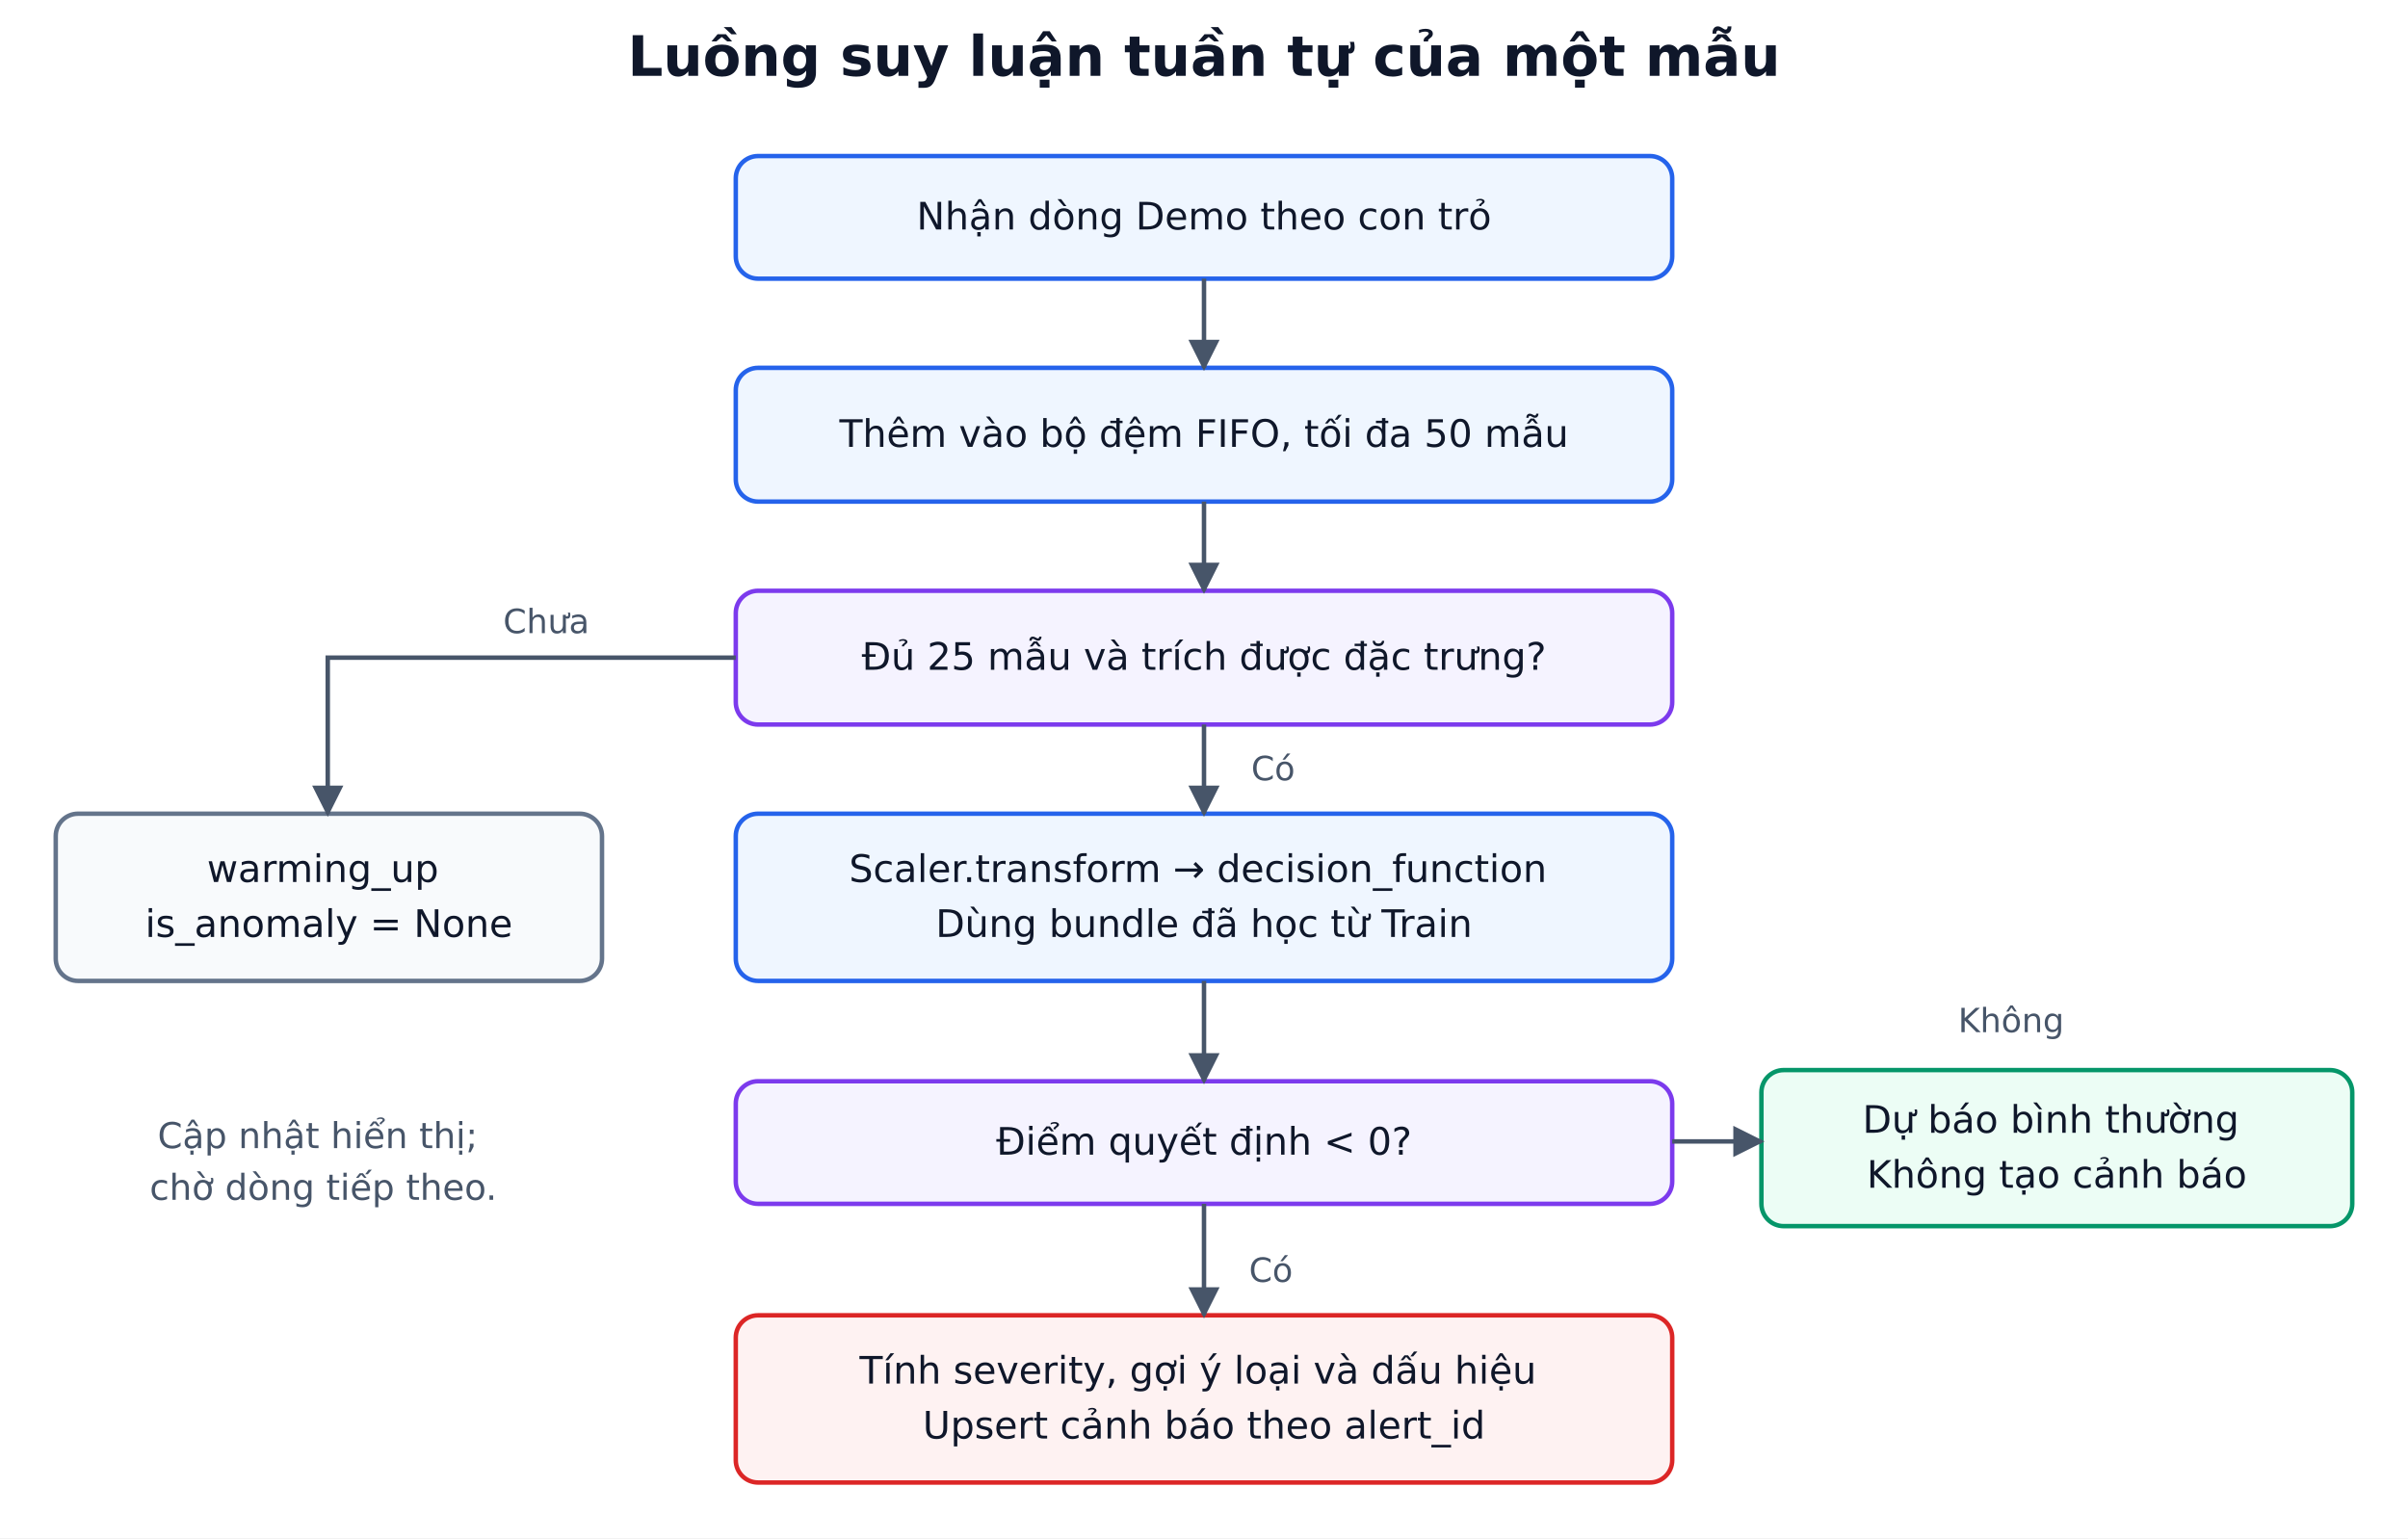
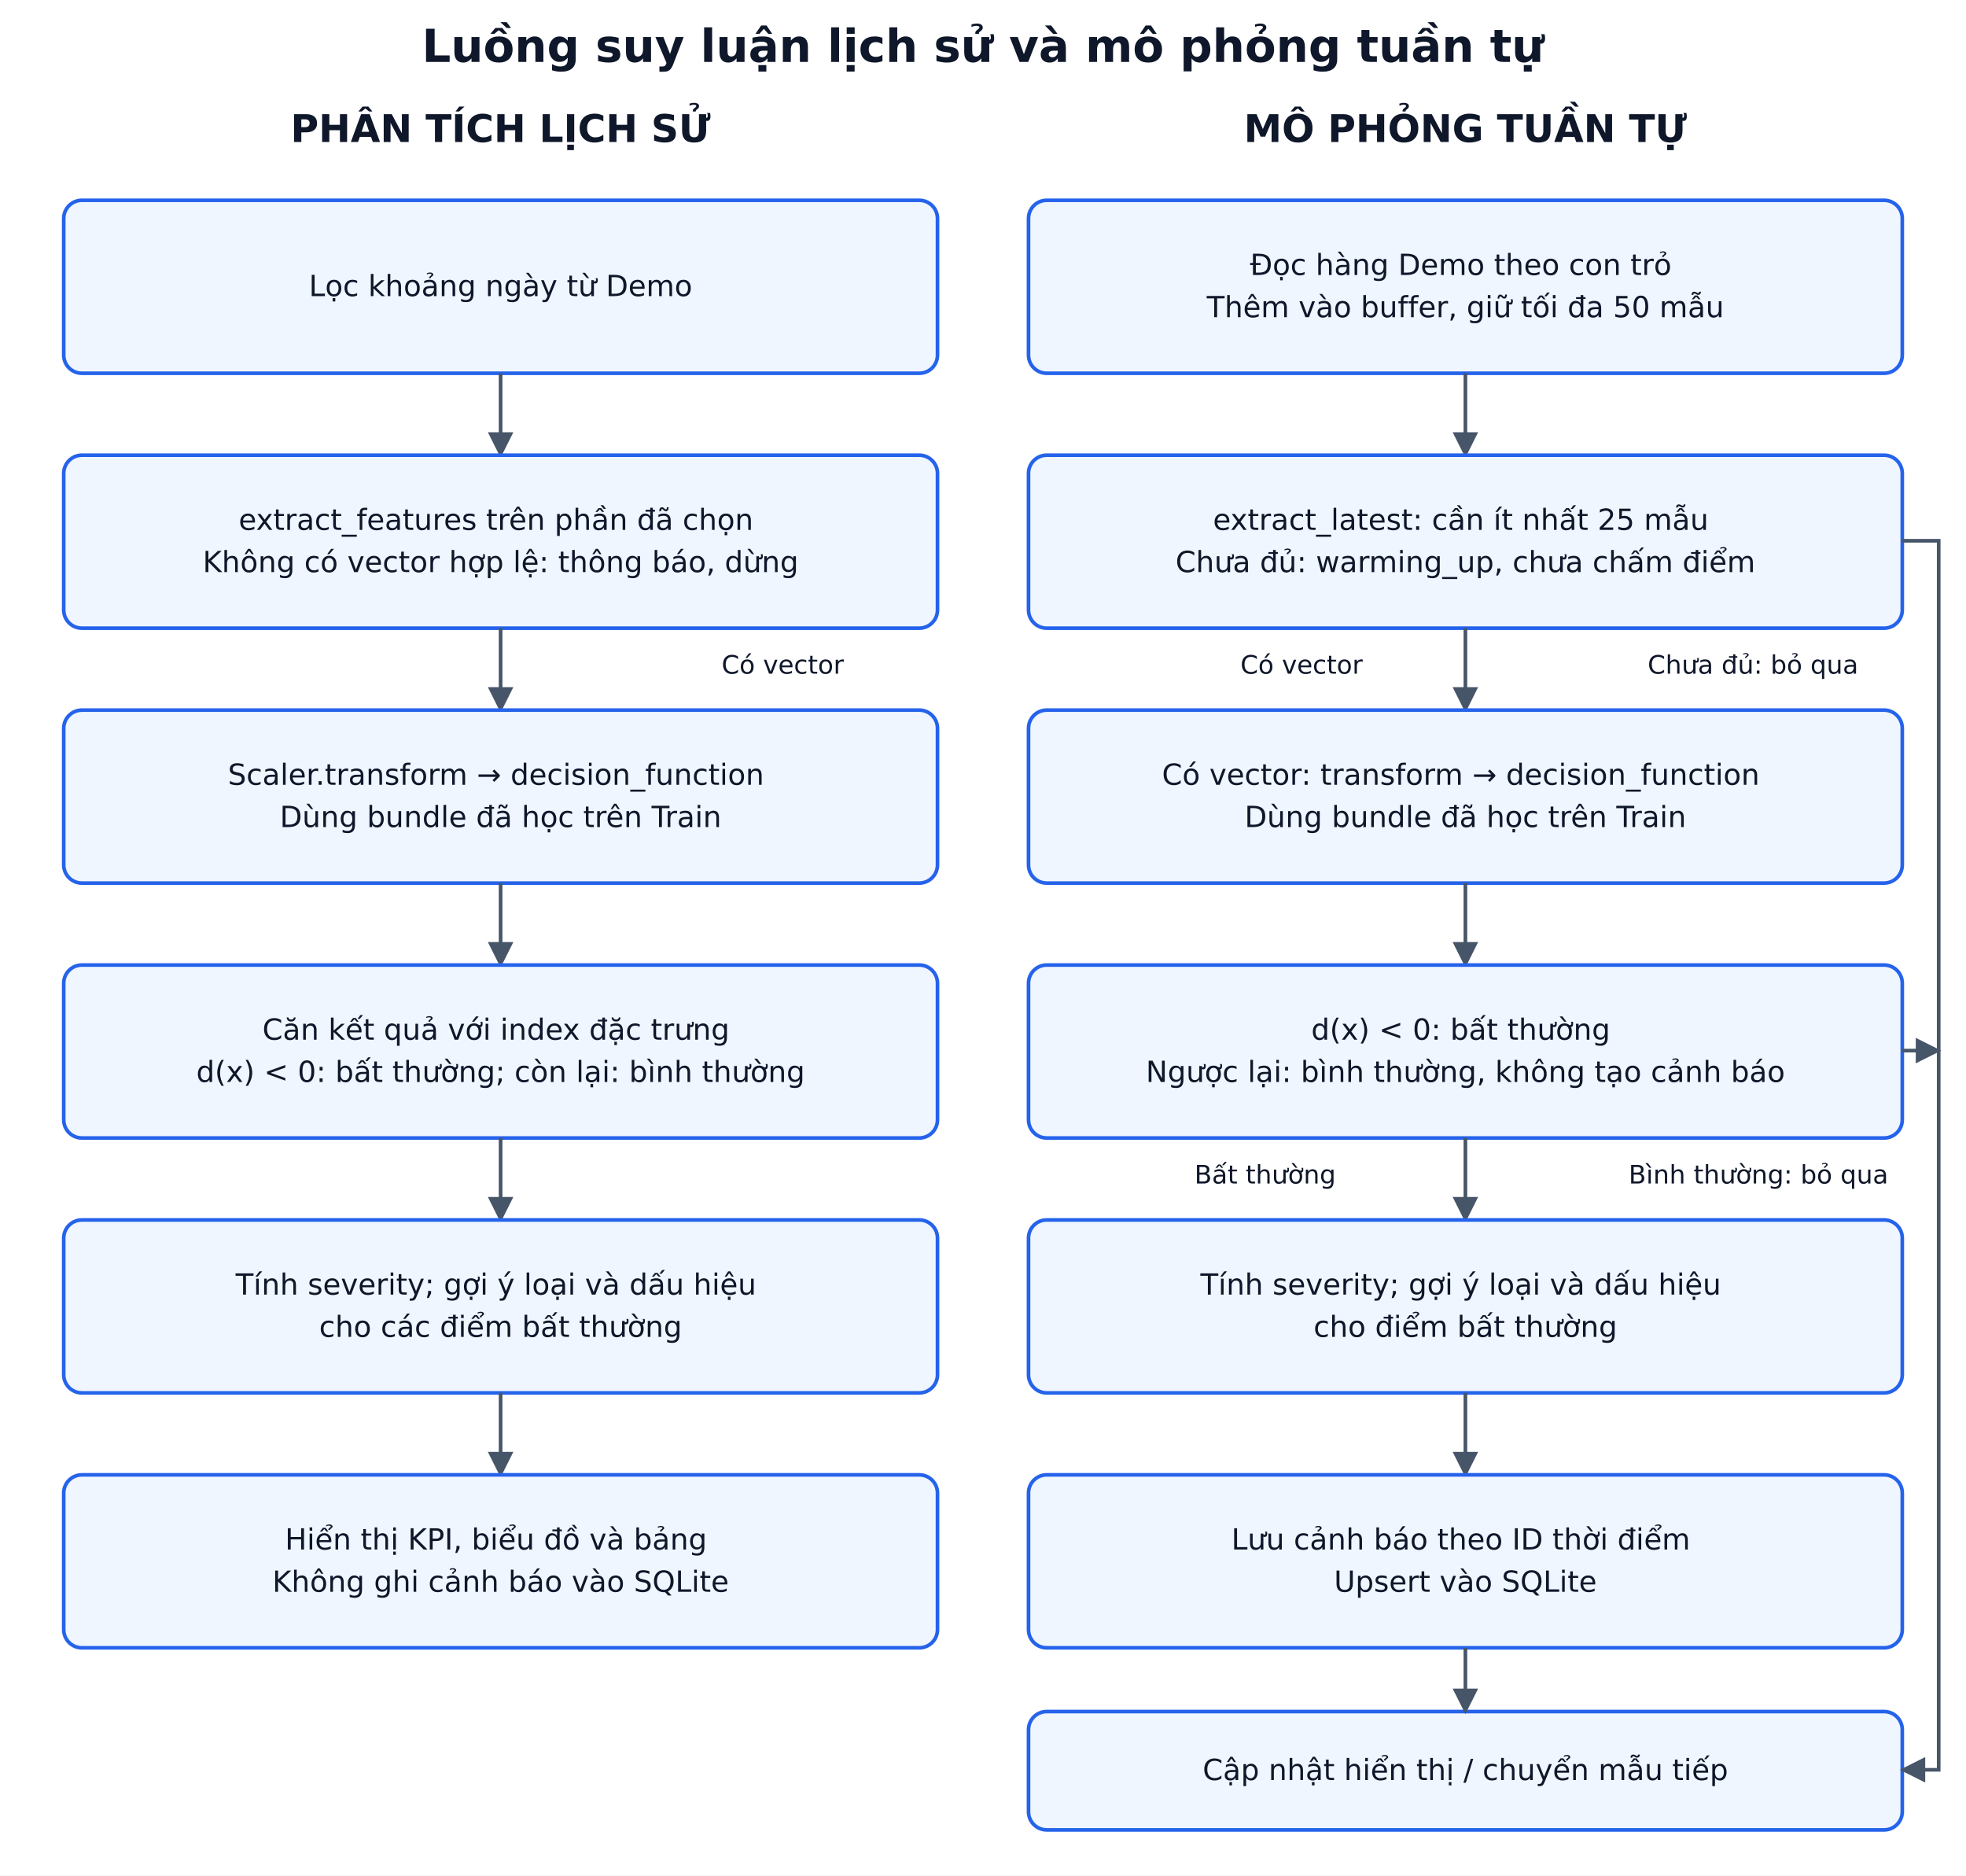
- <svg xmlns="http://www.w3.org/2000/svg" width="1080" height="690" viewBox="0 0 1080 690" role="img">
+ <svg xmlns="http://www.w3.org/2000/svg" width="1080" height="1030" viewBox="0 0 1080 1030" role="img">
  <defs>
    <marker id="arrow" viewBox="0 0 10 10" refX="9" refY="5" markerWidth="7" markerHeight="7" orient="auto-start-reverse">
      <path d="M 0 0 L 10 5 L 0 10 z" fill="#475569" />
    </marker>
  </defs>
-   <rect width="1080" height="690" fill="white" />
+   <rect width="1080" height="1030" fill="white" />
  <g font-family="DejaVu Sans, Arial, sans-serif" font-size="17" fill="#0f172a">
    <text x="540" y="34" text-anchor="middle" font-size="25" fill="#0f172a" font-weight="bold">
-       <tspan x="540" dy="0">Luồng suy luận tuần tự của một mẫu</tspan>
+       <tspan x="540" dy="0">Luồng suy luận lịch sử và mô phỏng tuần tự</tspan>
    </text>
-     <rect x="330" y="70" width="420" height="55" rx="10" fill="#eff6ff" stroke="#2563eb" stroke-width="2" />
-     <text x="540.0" y="102.94" text-anchor="middle" font-size="17" fill="#0f172a" font-weight="normal">
-       <tspan x="540.0" dy="0">Nhận dòng Demo theo con trỏ</tspan>
+     <text x="275" y="78" text-anchor="middle" font-size="21" fill="#0f172a" font-weight="bold">
+       <tspan x="275" dy="0">PHÂN TÍCH LỊCH SỬ</tspan>
    </text>
-     <rect x="330" y="165" width="420" height="60" rx="10" fill="#eff6ff" stroke="#2563eb" stroke-width="2" />
-     <text x="540.0" y="200.44" text-anchor="middle" font-size="17" fill="#0f172a" font-weight="normal">
-       <tspan x="540.0" dy="0">Thêm vào bộ đệm FIFO, tối đa 50 mẫu</tspan>
+     <text x="805" y="78" text-anchor="middle" font-size="21" fill="#0f172a" font-weight="bold">
+       <tspan x="805" dy="0">MÔ PHỎNG TUẦN TỰ</tspan>
    </text>
-     <polyline points="540,125 540,165" fill="none" stroke="#475569" stroke-width="2" marker-end="url(#arrow)" />
-     <rect x="330" y="265" width="420" height="60" rx="10" fill="#f5f3ff" stroke="#7c3aed" stroke-width="2" />
-     <text x="540.0" y="300.44" text-anchor="middle" font-size="17" fill="#0f172a" font-weight="normal">
-       <tspan x="540.0" dy="0">Đủ 25 mẫu và trích được đặc trưng?</tspan>
+     <rect x="35" y="110" width="480" height="95" rx="10" fill="#eff6ff" stroke="#2563eb" stroke-width="2" />
+     <text x="275.0" y="162.62" text-anchor="middle" font-size="16" fill="#0f172a" font-weight="normal">
+       <tspan x="275.0" dy="0">Lọc khoảng ngày từ Demo</tspan>
    </text>
-     <polyline points="540,225 540,265" fill="none" stroke="#475569" stroke-width="2" marker-end="url(#arrow)" />
-     <rect x="25" y="365" width="245" height="75" rx="10" fill="#f8fafc" stroke="#64748b" stroke-width="2" />
-     <text x="147.5" y="395.615" text-anchor="middle" font-size="17" fill="#0f172a" font-weight="normal">
-       <tspan x="147.5" dy="0">warming_up</tspan>
-       <tspan x="147.5" dy="24.65">is_anomaly = None</tspan>
+     <polyline points="275,205 275,250" fill="none" stroke="#475569" stroke-width="2" marker-end="url(#arrow)" />
+     <rect x="35" y="250" width="480" height="95" rx="10" fill="#eff6ff" stroke="#2563eb" stroke-width="2" />
+     <text x="275.0" y="291.02" text-anchor="middle" font-size="16" fill="#0f172a" font-weight="normal">
+       <tspan x="275.0" dy="0">extract_features trên phần đã chọn</tspan>
+       <tspan x="275.0" dy="23.2">Không có vector hợp lệ: thông báo, dừng</tspan>
    </text>
-     <polyline points="330,295 147,295 147,365" fill="none" stroke="#475569" stroke-width="2" marker-end="url(#arrow)" />
-     <text x="245" y="284" text-anchor="middle" font-size="15" fill="#475569" font-weight="normal">
-       <tspan x="245" dy="0">Chưa</tspan>
+     <polyline points="275,345 275,390" fill="none" stroke="#475569" stroke-width="2" marker-end="url(#arrow)" />
+     <rect x="35" y="390" width="480" height="95" rx="10" fill="#eff6ff" stroke="#2563eb" stroke-width="2" />
+     <text x="275.0" y="431.02" text-anchor="middle" font-size="16" fill="#0f172a" font-weight="normal">
+       <tspan x="275.0" dy="0">Scaler.transform → decision_function</tspan>
+       <tspan x="275.0" dy="23.2">Dùng bundle đã học trên Train</tspan>
    </text>
-     <rect x="330" y="365" width="420" height="75" rx="10" fill="#eff6ff" stroke="#2563eb" stroke-width="2" />
-     <text x="540.0" y="395.615" text-anchor="middle" font-size="17" fill="#0f172a" font-weight="normal">
-       <tspan x="540.0" dy="0">Scaler.transform → decision_function</tspan>
-       <tspan x="540.0" dy="24.65">Dùng bundle đã học từ Train</tspan>
+     <polyline points="275,485 275,530" fill="none" stroke="#475569" stroke-width="2" marker-end="url(#arrow)" />
+     <rect x="35" y="530" width="480" height="95" rx="10" fill="#eff6ff" stroke="#2563eb" stroke-width="2" />
+     <text x="275.0" y="571.02" text-anchor="middle" font-size="16" fill="#0f172a" font-weight="normal">
+       <tspan x="275.0" dy="0">Căn kết quả với index đặc trưng</tspan>
+       <tspan x="275.0" dy="23.2">d(x) &lt; 0: bất thường; còn lại: bình thường</tspan>
    </text>
-     <polyline points="540,325 540,365" fill="none" stroke="#475569" stroke-width="2" marker-end="url(#arrow)" />
-     <text x="571" y="350" text-anchor="middle" font-size="15" fill="#475569" font-weight="normal">
-       <tspan x="571" dy="0">Có</tspan>
+     <polyline points="275,625 275,670" fill="none" stroke="#475569" stroke-width="2" marker-end="url(#arrow)" />
+     <rect x="35" y="670" width="480" height="95" rx="10" fill="#eff6ff" stroke="#2563eb" stroke-width="2" />
+     <text x="275.0" y="711.02" text-anchor="middle" font-size="16" fill="#0f172a" font-weight="normal">
+       <tspan x="275.0" dy="0">Tính severity; gợi ý loại và dấu hiệu</tspan>
+       <tspan x="275.0" dy="23.2">cho các điểm bất thường</tspan>
    </text>
-     <rect x="330" y="485" width="420" height="55" rx="10" fill="#f5f3ff" stroke="#7c3aed" stroke-width="2" />
-     <text x="540.0" y="517.94" text-anchor="middle" font-size="17" fill="#0f172a" font-weight="normal">
-       <tspan x="540.0" dy="0">Điểm quyết định &lt; 0?</tspan>
+     <polyline points="275,765 275,810" fill="none" stroke="#475569" stroke-width="2" marker-end="url(#arrow)" />
+     <rect x="35" y="810" width="480" height="95" rx="10" fill="#eff6ff" stroke="#2563eb" stroke-width="2" />
+     <text x="275.0" y="851.02" text-anchor="middle" font-size="16" fill="#0f172a" font-weight="normal">
+       <tspan x="275.0" dy="0">Hiển thị KPI, biểu đồ và bảng</tspan>
+       <tspan x="275.0" dy="23.2">Không ghi cảnh báo vào SQLite</tspan>
    </text>
-     <polyline points="540,440 540,485" fill="none" stroke="#475569" stroke-width="2" marker-end="url(#arrow)" />
-     <rect x="790" y="480" width="265" height="70" rx="10" fill="#ecfdf5" stroke="#059669" stroke-width="2" />
-     <text x="922.5" y="508.115" text-anchor="middle" font-size="17" fill="#0f172a" font-weight="normal">
-       <tspan x="922.5" dy="0">Dự báo bình thường</tspan>
-       <tspan x="922.5" dy="24.65">Không tạo cảnh báo</tspan>
+     <rect x="565" y="110" width="480" height="95" rx="10" fill="#eff6ff" stroke="#2563eb" stroke-width="2" />
+     <text x="805.0" y="151.02" text-anchor="middle" font-size="16" fill="#0f172a" font-weight="normal">
+       <tspan x="805.0" dy="0">Đọc hàng Demo theo con trỏ</tspan>
+       <tspan x="805.0" dy="23.2">Thêm vào buffer, giữ tối đa 50 mẫu</tspan>
    </text>
-     <polyline points="750,512 790,512" fill="none" stroke="#475569" stroke-width="2" marker-end="url(#arrow)" />
-     <text x="902" y="463" text-anchor="middle" font-size="15" fill="#475569" font-weight="normal">
-       <tspan x="902" dy="0">Không</tspan>
+     <polyline points="805,205 805,250" fill="none" stroke="#475569" stroke-width="2" marker-end="url(#arrow)" />
+     <rect x="565" y="250" width="480" height="95" rx="10" fill="#eff6ff" stroke="#2563eb" stroke-width="2" />
+     <text x="805.0" y="291.02" text-anchor="middle" font-size="16" fill="#0f172a" font-weight="normal">
+       <tspan x="805.0" dy="0">extract_latest: cần ít nhất 25 mẫu</tspan>
+       <tspan x="805.0" dy="23.2">Chưa đủ: warming_up, chưa chấm điểm</tspan>
    </text>
-     <rect x="330" y="590" width="420" height="75" rx="10" fill="#fef2f2" stroke="#dc2626" stroke-width="2" />
-     <text x="540.0" y="620.615" text-anchor="middle" font-size="17" fill="#0f172a" font-weight="normal">
-       <tspan x="540.0" dy="0">Tính severity, gợi ý loại và dấu hiệu</tspan>
-       <tspan x="540.0" dy="24.65">Upsert cảnh báo theo alert_id</tspan>
+     <polyline points="805,345 805,390" fill="none" stroke="#475569" stroke-width="2" marker-end="url(#arrow)" />
+     <rect x="565" y="390" width="480" height="95" rx="10" fill="#eff6ff" stroke="#2563eb" stroke-width="2" />
+     <text x="805.0" y="431.02" text-anchor="middle" font-size="16" fill="#0f172a" font-weight="normal">
+       <tspan x="805.0" dy="0">Có vector: transform → decision_function</tspan>
+       <tspan x="805.0" dy="23.2">Dùng bundle đã học trên Train</tspan>
    </text>
-     <polyline points="540,540 540,590" fill="none" stroke="#475569" stroke-width="2" marker-end="url(#arrow)" />
-     <text x="570" y="575" text-anchor="middle" font-size="15" fill="#475569" font-weight="normal">
-       <tspan x="570" dy="0">Có</tspan>
+     <polyline points="805,485 805,530" fill="none" stroke="#475569" stroke-width="2" marker-end="url(#arrow)" />
+     <rect x="565" y="530" width="480" height="95" rx="10" fill="#eff6ff" stroke="#2563eb" stroke-width="2" />
+     <text x="805.0" y="571.02" text-anchor="middle" font-size="16" fill="#0f172a" font-weight="normal">
+       <tspan x="805.0" dy="0">d(x) &lt; 0: bất thường</tspan>
+       <tspan x="805.0" dy="23.2">Ngược lại: bình thường, không tạo cảnh báo</tspan>
    </text>
-     <text x="145" y="515" text-anchor="middle" font-size="16" fill="#475569" font-weight="normal">
-       <tspan x="145" dy="0">Cập nhật hiển thị;</tspan>
-       <tspan x="145" dy="23.2">chờ dòng tiếp theo.</tspan>
+     <polyline points="805,625 805,670" fill="none" stroke="#475569" stroke-width="2" marker-end="url(#arrow)" />
+     <rect x="565" y="670" width="480" height="95" rx="10" fill="#eff6ff" stroke="#2563eb" stroke-width="2" />
+     <text x="805.0" y="711.02" text-anchor="middle" font-size="16" fill="#0f172a" font-weight="normal">
+       <tspan x="805.0" dy="0">Tính severity; gợi ý loại và dấu hiệu</tspan>
+       <tspan x="805.0" dy="23.2">cho điểm bất thường</tspan>
+     </text>
+     <polyline points="805,765 805,810" fill="none" stroke="#475569" stroke-width="2" marker-end="url(#arrow)" />
+     <rect x="565" y="810" width="480" height="95" rx="10" fill="#eff6ff" stroke="#2563eb" stroke-width="2" />
+     <text x="805.0" y="851.02" text-anchor="middle" font-size="16" fill="#0f172a" font-weight="normal">
+       <tspan x="805.0" dy="0">Lưu cảnh báo theo ID thời điểm</tspan>
+       <tspan x="805.0" dy="23.2">Upsert vào SQLite</tspan>
+     </text>
+     <rect x="565" y="940" width="480" height="65" rx="10" fill="#eff6ff" stroke="#2563eb" stroke-width="2" />
+     <text x="805.0" y="977.62" text-anchor="middle" font-size="16" fill="#0f172a" font-weight="normal">
+       <tspan x="805.0" dy="0">Cập nhật hiển thị / chuyển mẫu tiếp</tspan>
+     </text>
+     <polyline points="805,905 805,940" fill="none" stroke="#475569" stroke-width="2" marker-end="url(#arrow)" />
+     <polyline points="1045,297 1065,297 1065,972 1045,972" fill="none" stroke="#475569" stroke-width="2" marker-end="url(#arrow)" />
+     <text x="963" y="370" text-anchor="middle" font-size="14" fill="#0f172a" font-weight="normal">
+       <tspan x="963" dy="0">Chưa đủ: bỏ qua</tspan>
+     </text>
+     <polyline points="1045,577 1065,577" fill="none" stroke="#475569" stroke-width="2" marker-end="url(#arrow)" />
+     <text x="966" y="650" text-anchor="middle" font-size="14" fill="#0f172a" font-weight="normal">
+       <tspan x="966" dy="0">Bình thường: bỏ qua</tspan>
+     </text>
+     <text x="430" y="370" text-anchor="middle" font-size="14" fill="#0f172a" font-weight="normal">
+       <tspan x="430" dy="0">Có vector</tspan>
+     </text>
+     <text x="935" y="370" text-anchor="middle" font-size="14" fill="#0f172a" font-weight="normal">
+       <tspan x="935" dy="0" />
+     </text>
+     <text x="715" y="370" text-anchor="middle" font-size="14" fill="#0f172a" font-weight="normal">
+       <tspan x="715" dy="0">Có vector</tspan>
+     </text>
+     <text x="695" y="650" text-anchor="middle" font-size="14" fill="#0f172a" font-weight="normal">
+       <tspan x="695" dy="0">Bất thường</tspan>
    </text>
  </g>
</svg>
